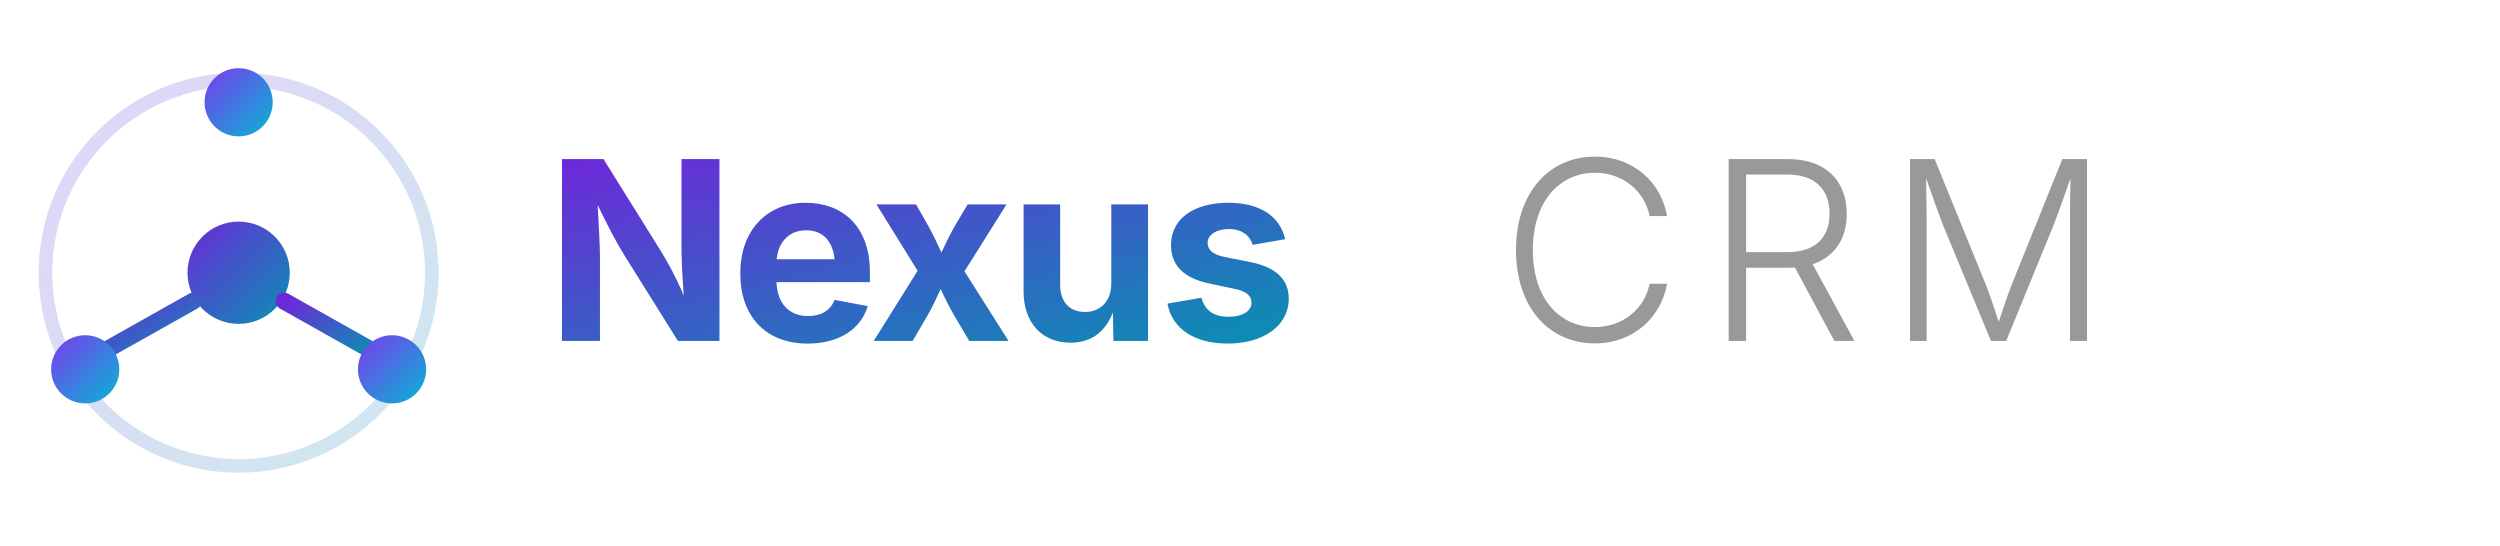
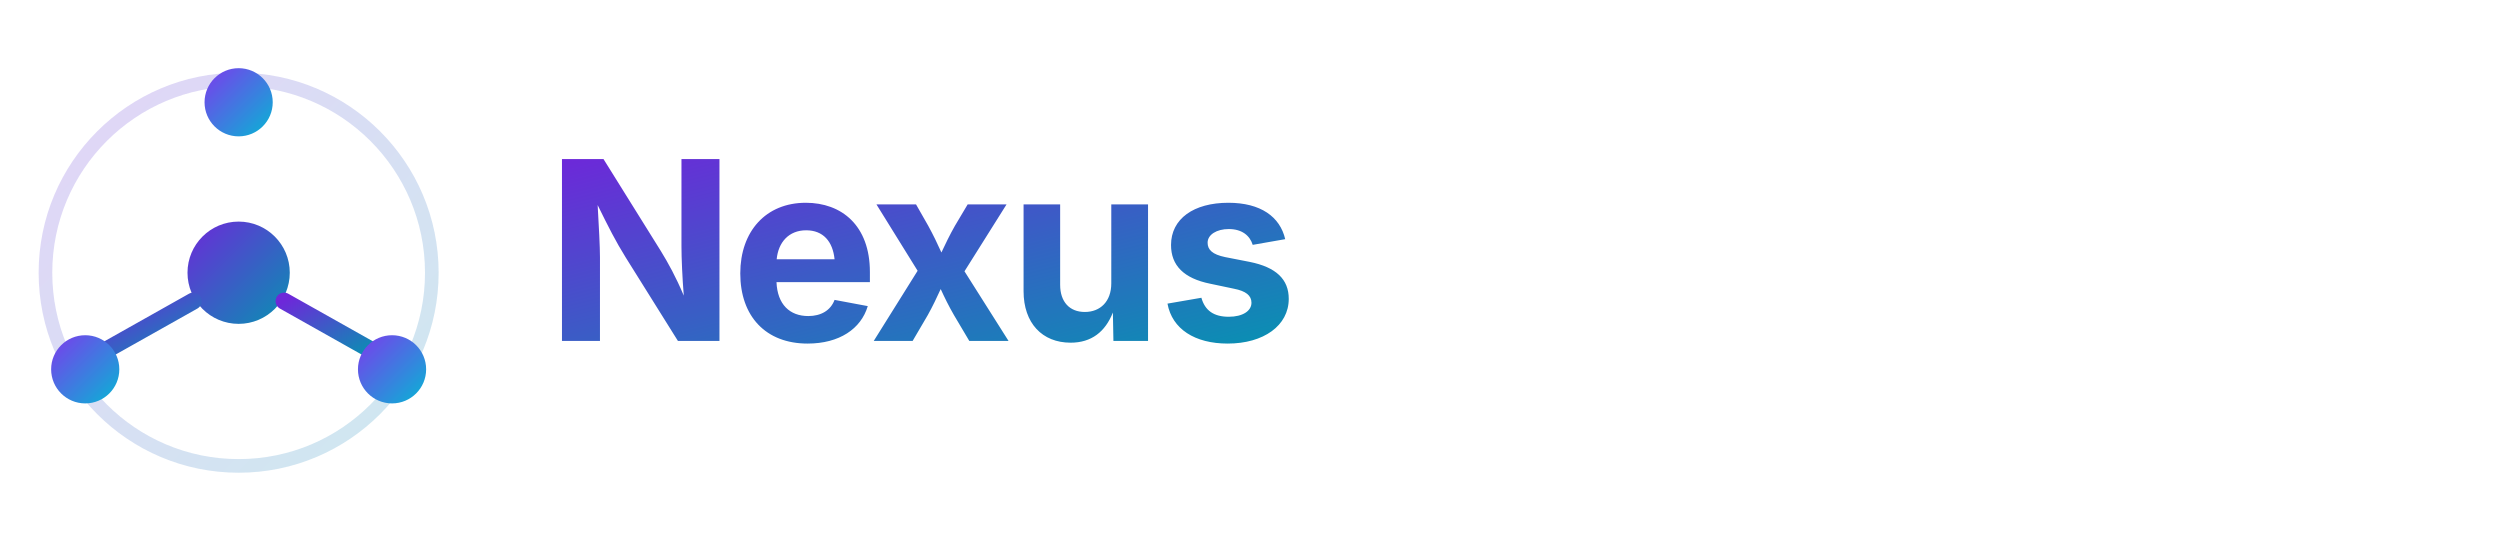
<svg xmlns="http://www.w3.org/2000/svg" width="220" height="48" viewBox="0 0 220 48" fill="none">
  <defs>
    <linearGradient id="lg1" x1="0" y1="0" x2="1" y2="1">
      <stop offset="0%" stop-color="#6d28d9" />
      <stop offset="100%" stop-color="#0891b2" />
    </linearGradient>
    <linearGradient id="lg2" x1="0" y1="0" x2="1" y2="1">
      <stop offset="0%" stop-color="#7c3aed" />
      <stop offset="100%" stop-color="#06b6d4" />
    </linearGradient>
  </defs>
  <g transform="translate(2, 5)">
    <circle cx="19" cy="19" r="17" fill="none" stroke="url(#lg1)" stroke-width="1.2" opacity="0.2" />
    <circle cx="19" cy="19" r="4.5" fill="url(#lg1)" />
    <line x1="19" y1="14.5" x2="19" y2="5" stroke="url(#lg1)" stroke-width="1.5" stroke-linecap="round" />
    <line x1="23" y1="21.5" x2="31" y2="26" stroke="url(#lg1)" stroke-width="1.5" stroke-linecap="round" />
    <line x1="15" y1="21.5" x2="7" y2="26" stroke="url(#lg1)" stroke-width="1.5" stroke-linecap="round" />
    <circle cx="19" cy="4" r="3" fill="url(#lg2)" />
    <circle cx="32.5" cy="27.5" r="3" fill="url(#lg2)" />
    <circle cx="5.5" cy="27.5" r="3" fill="url(#lg2)" />
  </g>
  <text x="48" y="30" font-family="Inter, -apple-system, sans-serif" font-size="22" font-weight="700" fill="url(#lg1)" letter-spacing="-0.5">Nexus</text>
-   <text x="132" y="30" font-family="Inter, -apple-system, sans-serif" font-size="22" font-weight="300" fill="#999999" letter-spacing="2">CRM</text>
</svg>
